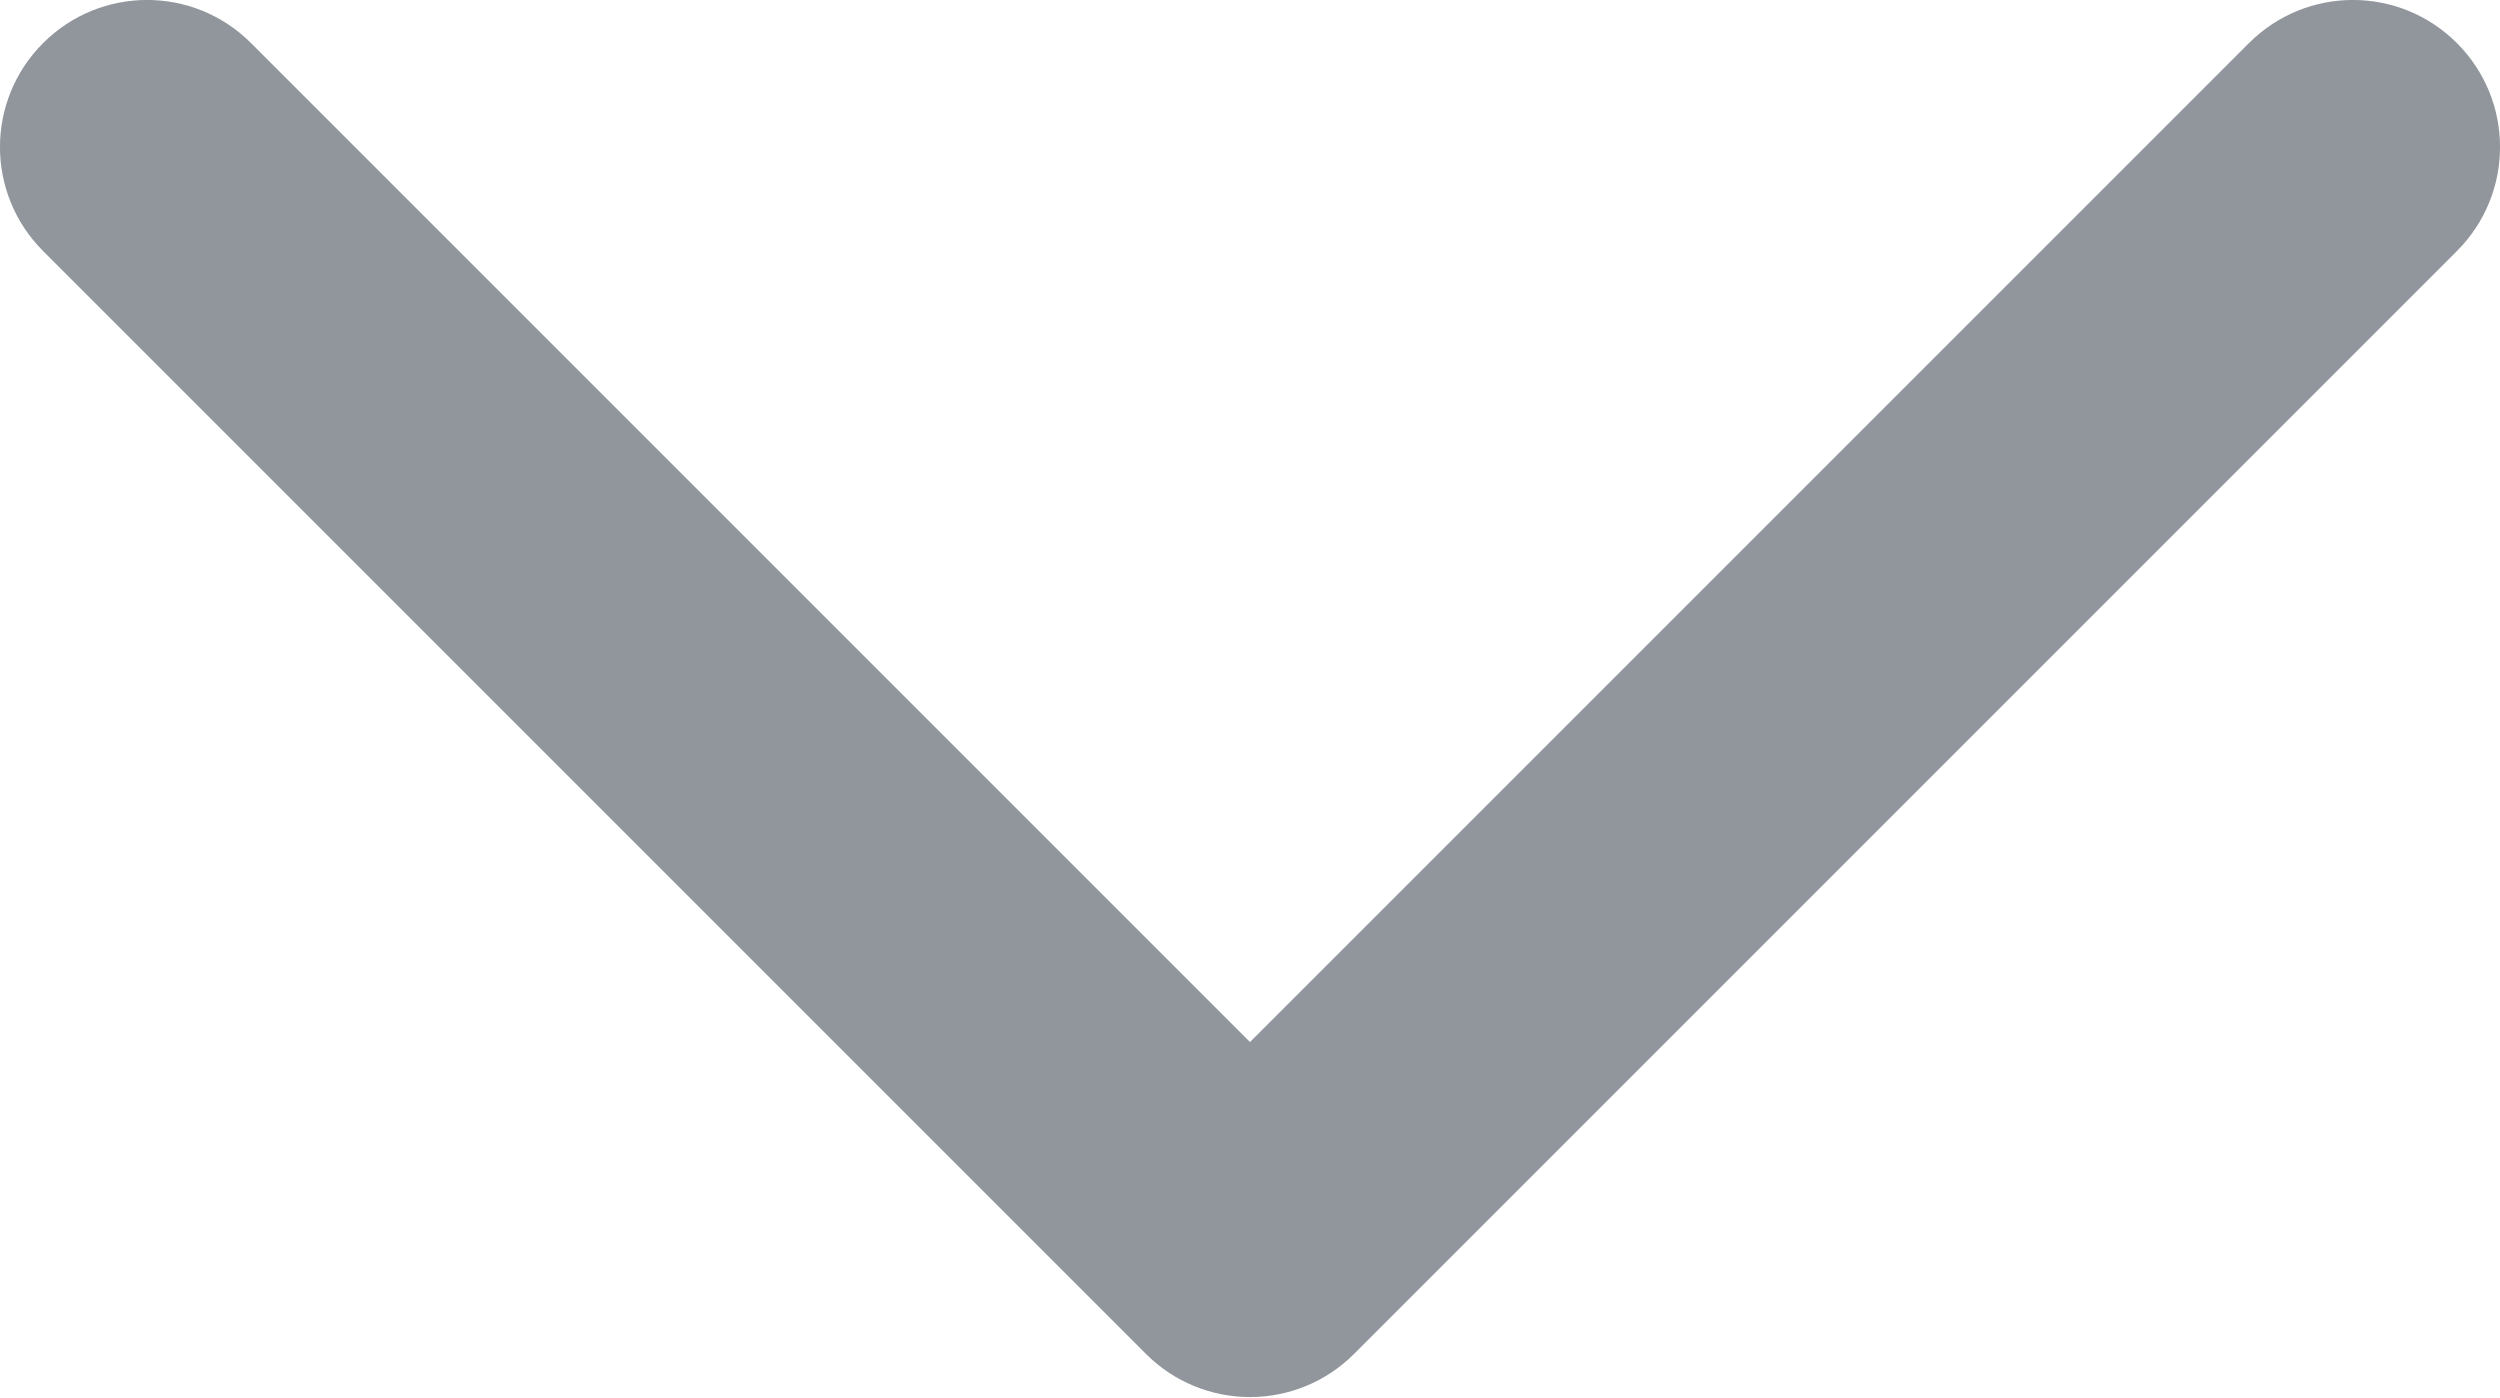
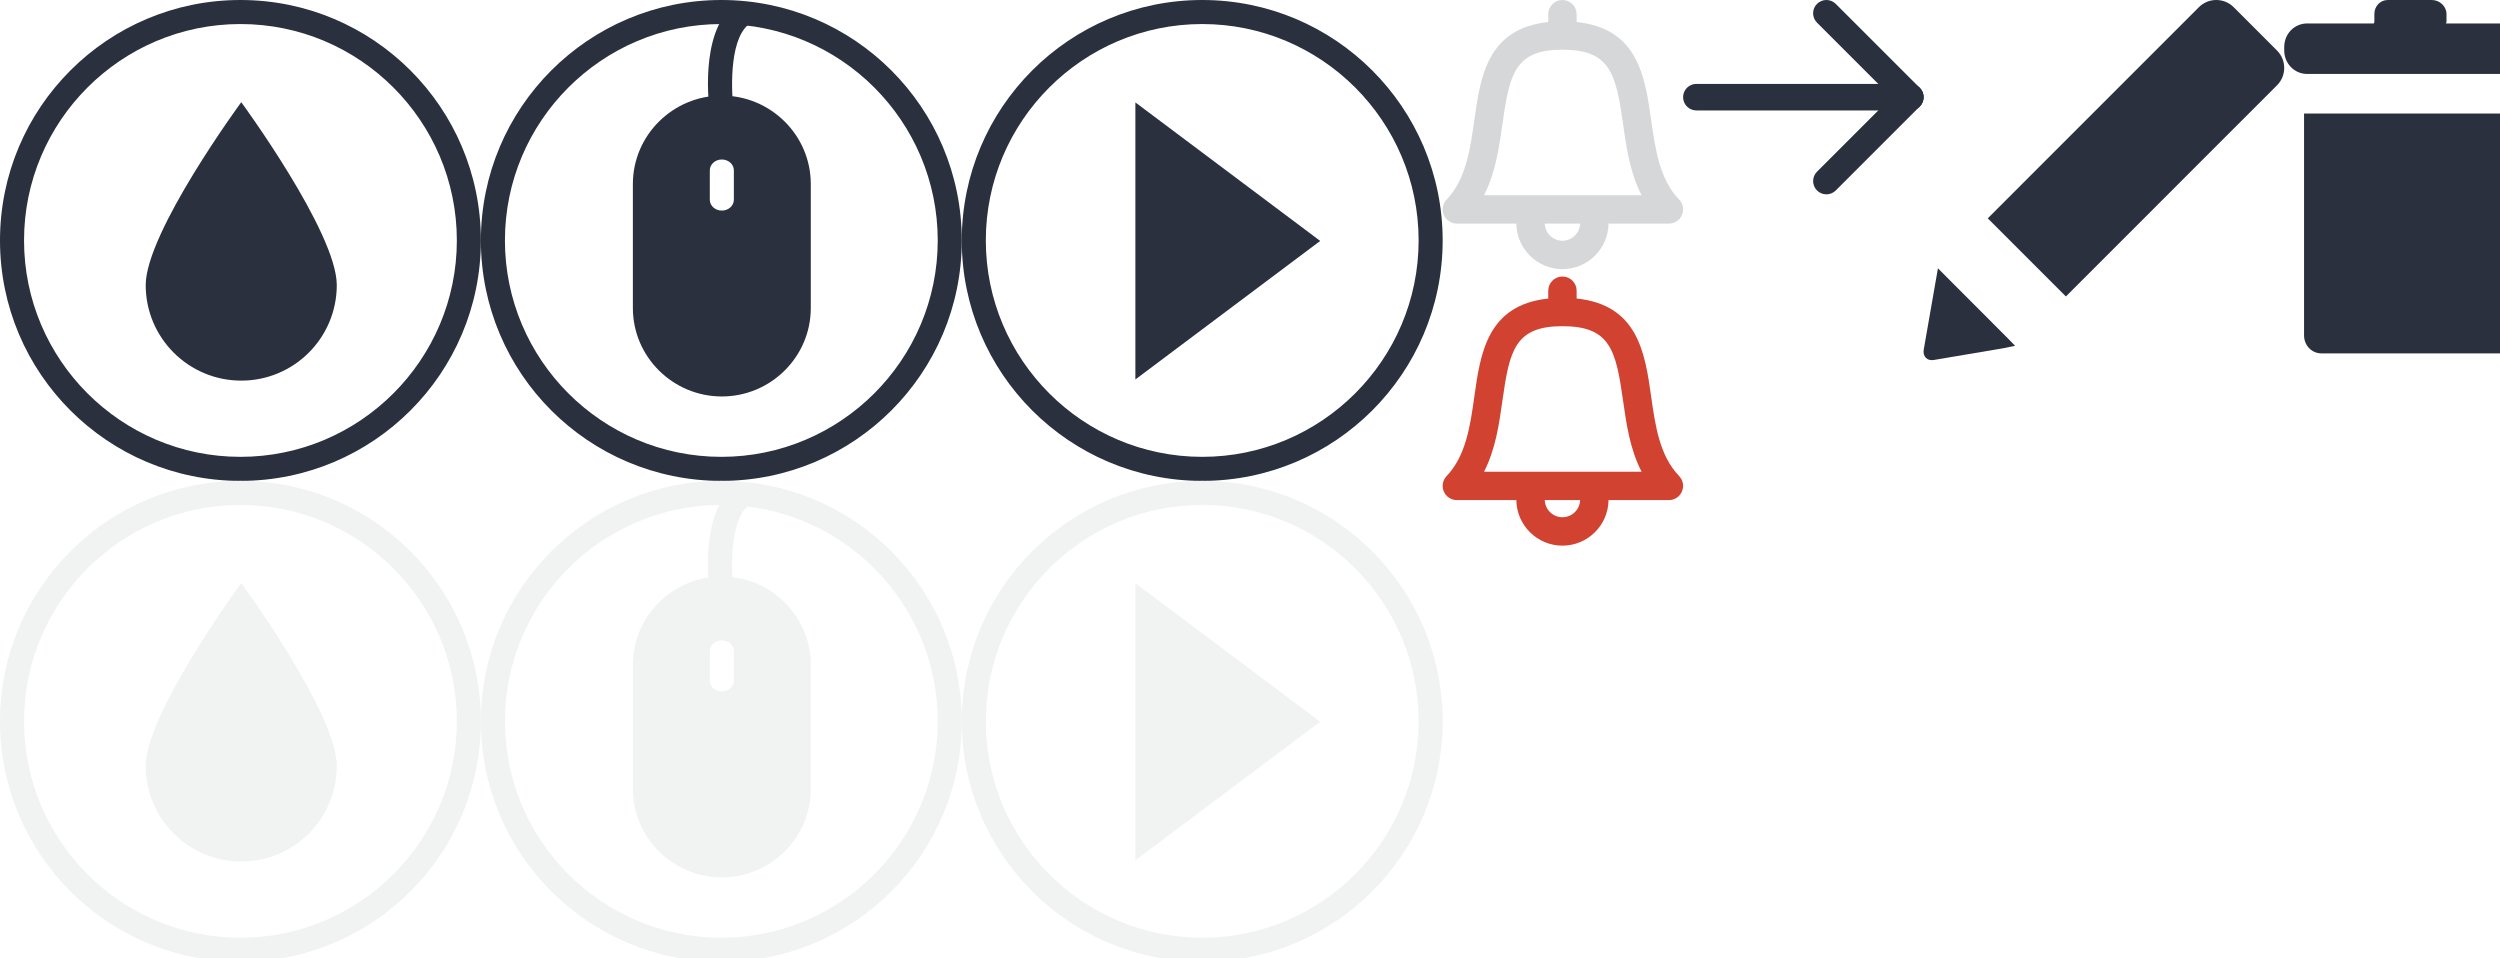
- <svg xmlns="http://www.w3.org/2000/svg" version="1.1" id="Calque_1" x="0px" y="0px" width="17px" height="9.5px" viewBox="0 0 17 9.5" enable-background="new 0 0 17 9.5" xml:space="preserve">
+ <svg xmlns="http://www.w3.org/2000/svg" version="1.1" id="Layer_1" x="0px" y="0px" width="207.949px" height="79.604px" viewBox="0 0 207.949 79.604" enable-background="new 0 0 207.949 79.604" xml:space="preserve">
  <g>
-     <path fill="#90969C" d="M8.5,9.5c-0.265,0-0.52-0.105-0.707-0.293l-7.5-7.5c-0.391-0.391-0.391-1.023,0-1.414s1.023-0.391,1.414,0   L8.5,7.086l6.793-6.793c0.391-0.391,1.023-0.391,1.414,0s0.391,1.023,0,1.414l-7.5,7.5C9.02,9.395,8.765,9.5,8.5,9.5z" />
+     <g>
+       <path fill="#2B303E" d="M158.896,9.186h-17.793c-0.609,0-1.104-0.494-1.104-1.103c0-0.609,0.494-1.104,1.104-1.104h17.793    c0.609,0,1.104,0.494,1.104,1.104C160,8.691,159.506,9.186,158.896,9.186z" />
+     </g>
+     <g>
+       <path fill="#2B303E" d="M151.918,16.165c-0.282,0-0.564-0.107-0.78-0.323c-0.431-0.431-0.431-1.13,0-1.561l6.979-6.979    c0.432-0.432,1.13-0.432,1.561,0c0.431,0.431,0.431,1.129,0,1.56l-6.979,6.979C152.482,16.058,152.2,16.165,151.918,16.165z" />
+     </g>
+     <g>
+       <path fill="#2B303E" d="M158.896,9.186c-0.282,0-0.564-0.107-0.78-0.323l-6.979-6.979c-0.431-0.432-0.431-1.13,0-1.561    s1.13-0.431,1.561,0l6.979,6.979c0.431,0.431,0.431,1.129,0,1.56C159.462,9.078,159.179,9.186,158.896,9.186z" />
+     </g>
+   </g>
+   <g>
+     <path fill="#2B303E" d="M189.404,4.207l-3.609-3.611c-0.795-0.795-2.096-0.795-2.89,0l-13.006,13.006l-4.557,4.559l1.442,1.443   c0.001,0,0.002,0.002,0.002,0.002l3.609,3.611c0.001,0,0.001,0,0.001,0l1.445,1.443l10.84-10.844l6.722-6.721   C190.199,6.301,190.199,5.002,189.404,4.207z" />
+     <path fill="#2B303E" d="M161.92,23.043l-0.723-0.727l-0.175,1.006l-0.005,0.021l-0.291,1.668l-0.711,4.07   c-0.097,0.555,0.278,0.959,0.831,0.863l5.763-0.973h0.001l1.005-0.209l-0.722-0.738L161.92,23.043z" />
+   </g>
+   <g>
+     <path fill="#2B303E" d="M208.982,1.95h-5.538c0.003-0.039,0.055-0.077,0.055-0.118V1.167c0-0.642-0.575-1.167-1.217-1.167h-3.664   c-0.643,0-1.119,0.525-1.119,1.167v0.665c0,0.041-0.048,0.079-0.043,0.118h-5.539C190.83,1.95,190,2.83,190,3.918v0.266   c0,1.085,0.83,1.968,1.917,1.968h17.065c1.087,0,2.018-0.883,2.018-1.968V3.918C211,2.83,210.069,1.95,208.982,1.95z" />
+     <path fill="#2B303E" d="M193.1,9.445h-1.45v1.501v9.3v7.649c0,0.825,0.625,1.5,1.45,1.5h14.85c0.826,0,1.551-0.675,1.551-1.5   v-7.649v-9.3V9.445h-1.551H193.1z" />
+   </g>
+   <path fill="#D14231" d="M139.67,39.599c-1.63-1.692-1.984-4.196-2.327-6.617c-0.51-3.59-1.082-7.622-6.199-8.15v-0.65  c0-0.651-0.528-1.181-1.181-1.181c-0.651,0-1.181,0.529-1.181,1.181v0.651c-5.074,0.531-5.643,4.563-6.146,8.15  c-0.342,2.422-0.693,4.927-2.31,6.619c-0.325,0.343-0.417,0.846-0.231,1.28c0.187,0.435,0.613,0.716,1.086,0.716h4.947  c0.026,2.093,1.735,3.789,3.835,3.789s3.809-1.696,3.835-3.789h5.021c0.473,0,0.9-0.282,1.086-0.719  C140.091,40.443,139.998,39.939,139.67,39.599z M129.963,43.024c-0.797,0-1.444-0.636-1.471-1.427h1.471h1.471  C131.407,42.389,130.761,43.024,129.963,43.024z M129.963,39.236h-6.521c0.962-1.874,1.26-3.993,1.531-5.925  c0.587-4.173,1.044-6.179,4.989-6.179c3.988,0,4.45,2.006,5.042,6.18c0.273,1.931,0.573,4.05,1.542,5.924H129.963z" />
+   <g>
+     <g>
+       <path fill="#2B303E" d="M100,2c9.925,0,18,8.074,18,18c0,9.925-8.075,18-18,18c-9.926,0-18-8.075-18-18C82,10.074,90.074,2,100,2     M100,0C88.954,0,80,8.954,80,20s8.954,20,20,20s20-8.954,20-20S111.046,0,100,0L100,0z" />
+     </g>
+     <g>
+       <polygon fill="#2B303E" points="94.44,8.518 109.813,20.04 94.44,31.563   " />
+     </g>
+   </g>
+   <g>
+     <g>
+       <path fill="#2B303E" d="M20,2c9.925,0,18,8.074,18,18c0,9.925-8.075,18-18,18S2,29.925,2,20C2,10.074,10.075,2,20,2 M20,0    C8.954,0,0,8.954,0,20s8.954,20,20,20s20-8.954,20-20S31.046,0,20,0L20,0z" />
+     </g>
+     <g>
+       <path fill="#2B303E" d="M28.013,23.713c0,4.39-3.558,7.947-7.946,7.947c-4.39,0-7.947-3.558-7.947-7.947    c0-4.389,7.947-15.213,7.947-15.213S28.013,19.324,28.013,23.713z" />
+     </g>
+   </g>
+   <g>
+     <g>
+       <path fill="#2B303E" d="M60,2c9.926,0,18,8.075,18,18s-8.074,18-18,18c-9.925,0-18-8.075-18-18S50.075,2,60,2 M60,0    C48.954,0,40,8.954,40,20s8.954,20,20,20s20-8.954,20-20S71.046,0,60,0L60,0z" />
+     </g>
+     <g>
+       <path fill="#2B303E" d="M59.009,9.064c-0.093-0.739-0.803-7.269,2.645-8.992l0.895,1.789c-1.863,0.931-1.744,5.446-1.555,6.955    L59.009,9.064z" />
+     </g>
+     <g>
+       <path fill="#2B303E" d="M60.042,7.951c-4.063,0-7.4,3.294-7.4,7.356v10.316c0,4.063,3.337,7.355,7.4,7.355    c4.063,0,7.399-3.293,7.399-7.355V15.308C67.441,11.245,64.104,7.951,60.042,7.951z M61.042,16.617c0,0.497-0.448,0.899-1,0.899    c-0.553,0-1-0.402-1-0.899v-2.451c0-0.497,0.447-0.899,1-0.899c0.552,0,1,0.402,1,0.899V16.617z" />
+     </g>
+   </g>
+   <path fill="#D6D7D8" d="M139.67,16.599c-1.63-1.692-1.984-4.196-2.327-6.617c-0.51-3.59-1.082-7.622-6.199-8.15v-0.65  c0-0.651-0.528-1.181-1.181-1.181c-0.651,0-1.181,0.529-1.181,1.181v0.651c-5.074,0.531-5.643,4.563-6.146,8.15  c-0.342,2.422-0.693,4.927-2.31,6.619c-0.325,0.343-0.417,0.846-0.231,1.28c0.187,0.435,0.613,0.716,1.086,0.716h4.947  c0.026,2.093,1.735,3.789,3.835,3.789s3.809-1.696,3.835-3.789h5.021c0.473,0,0.9-0.282,1.086-0.719  C140.091,17.443,139.998,16.939,139.67,16.599z M129.963,20.024c-0.797,0-1.444-0.636-1.471-1.427h1.471h1.471  C131.407,19.389,130.761,20.024,129.963,20.024z M129.963,16.236h-6.521c0.962-1.874,1.26-3.993,1.531-5.925  c0.587-4.173,1.044-6.179,4.989-6.179c3.988,0,4.45,2.006,5.042,6.18c0.273,1.931,0.573,4.05,1.542,5.924H129.963z" />
+   <g>
+     <g>
+       <path fill="#F1F2F2" d="M100,42c9.925,0,18,8.074,18,18c0,9.925-8.075,18-18,18c-9.926,0-18-8.075-18-18    C82,50.074,90.074,42,100,42 M100,40c-11.046,0-20,8.954-20,20s8.954,20,20,20s20-8.954,20-20S111.046,40,100,40L100,40z" />
+     </g>
+     <g>
+       <polygon fill="#F1F2F2" points="94.44,48.518 109.813,60.04 94.44,71.563   " />
+     </g>
+   </g>
+   <g>
+     <g>
+       <path fill="#F1F2F2" d="M20,42c9.925,0,18,8.074,18,18c0,9.925-8.075,18-18,18S2,69.925,2,60C2,50.074,10.075,42,20,42 M20,40    C8.954,40,0,48.954,0,60s8.954,20,20,20s20-8.954,20-20S31.046,40,20,40L20,40z" />
+     </g>
+     <g>
+       <path fill="#F1F2F2" d="M28.013,63.713c0,4.39-3.558,7.947-7.946,7.947c-4.39,0-7.947-3.558-7.947-7.947    c0-4.389,7.947-15.213,7.947-15.213S28.013,59.324,28.013,63.713z" />
+     </g>
+   </g>
+   <g>
+     <g>
+       <path fill="#F1F2F2" d="M60,42c9.926,0,18,8.075,18,18s-8.074,18-18,18c-9.925,0-18-8.075-18-18S50.075,42,60,42 M60,40    c-11.046,0-20,8.954-20,20s8.954,20,20,20s20-8.954,20-20S71.046,40,60,40L60,40z" />
+     </g>
+     <g>
+       <path fill="#F1F2F2" d="M59.009,49.064c-0.093-0.739-0.803-7.269,2.645-8.992l0.895,1.789c-1.863,0.931-1.744,5.446-1.555,6.955    L59.009,49.064z" />
+     </g>
+     <g>
+       <path fill="#F1F2F2" d="M60.042,47.951c-4.063,0-7.4,3.294-7.4,7.356v10.316c0,4.063,3.337,7.355,7.4,7.355    c4.063,0,7.399-3.293,7.399-7.355V55.308C67.441,51.245,64.104,47.951,60.042,47.951z M61.042,56.617c0,0.497-0.448,0.899-1,0.899    c-0.553,0-1-0.402-1-0.899v-2.451c0-0.497,0.447-0.899,1-0.899c0.552,0,1,0.402,1,0.899V56.617z" />
+     </g>
  </g>
</svg>
